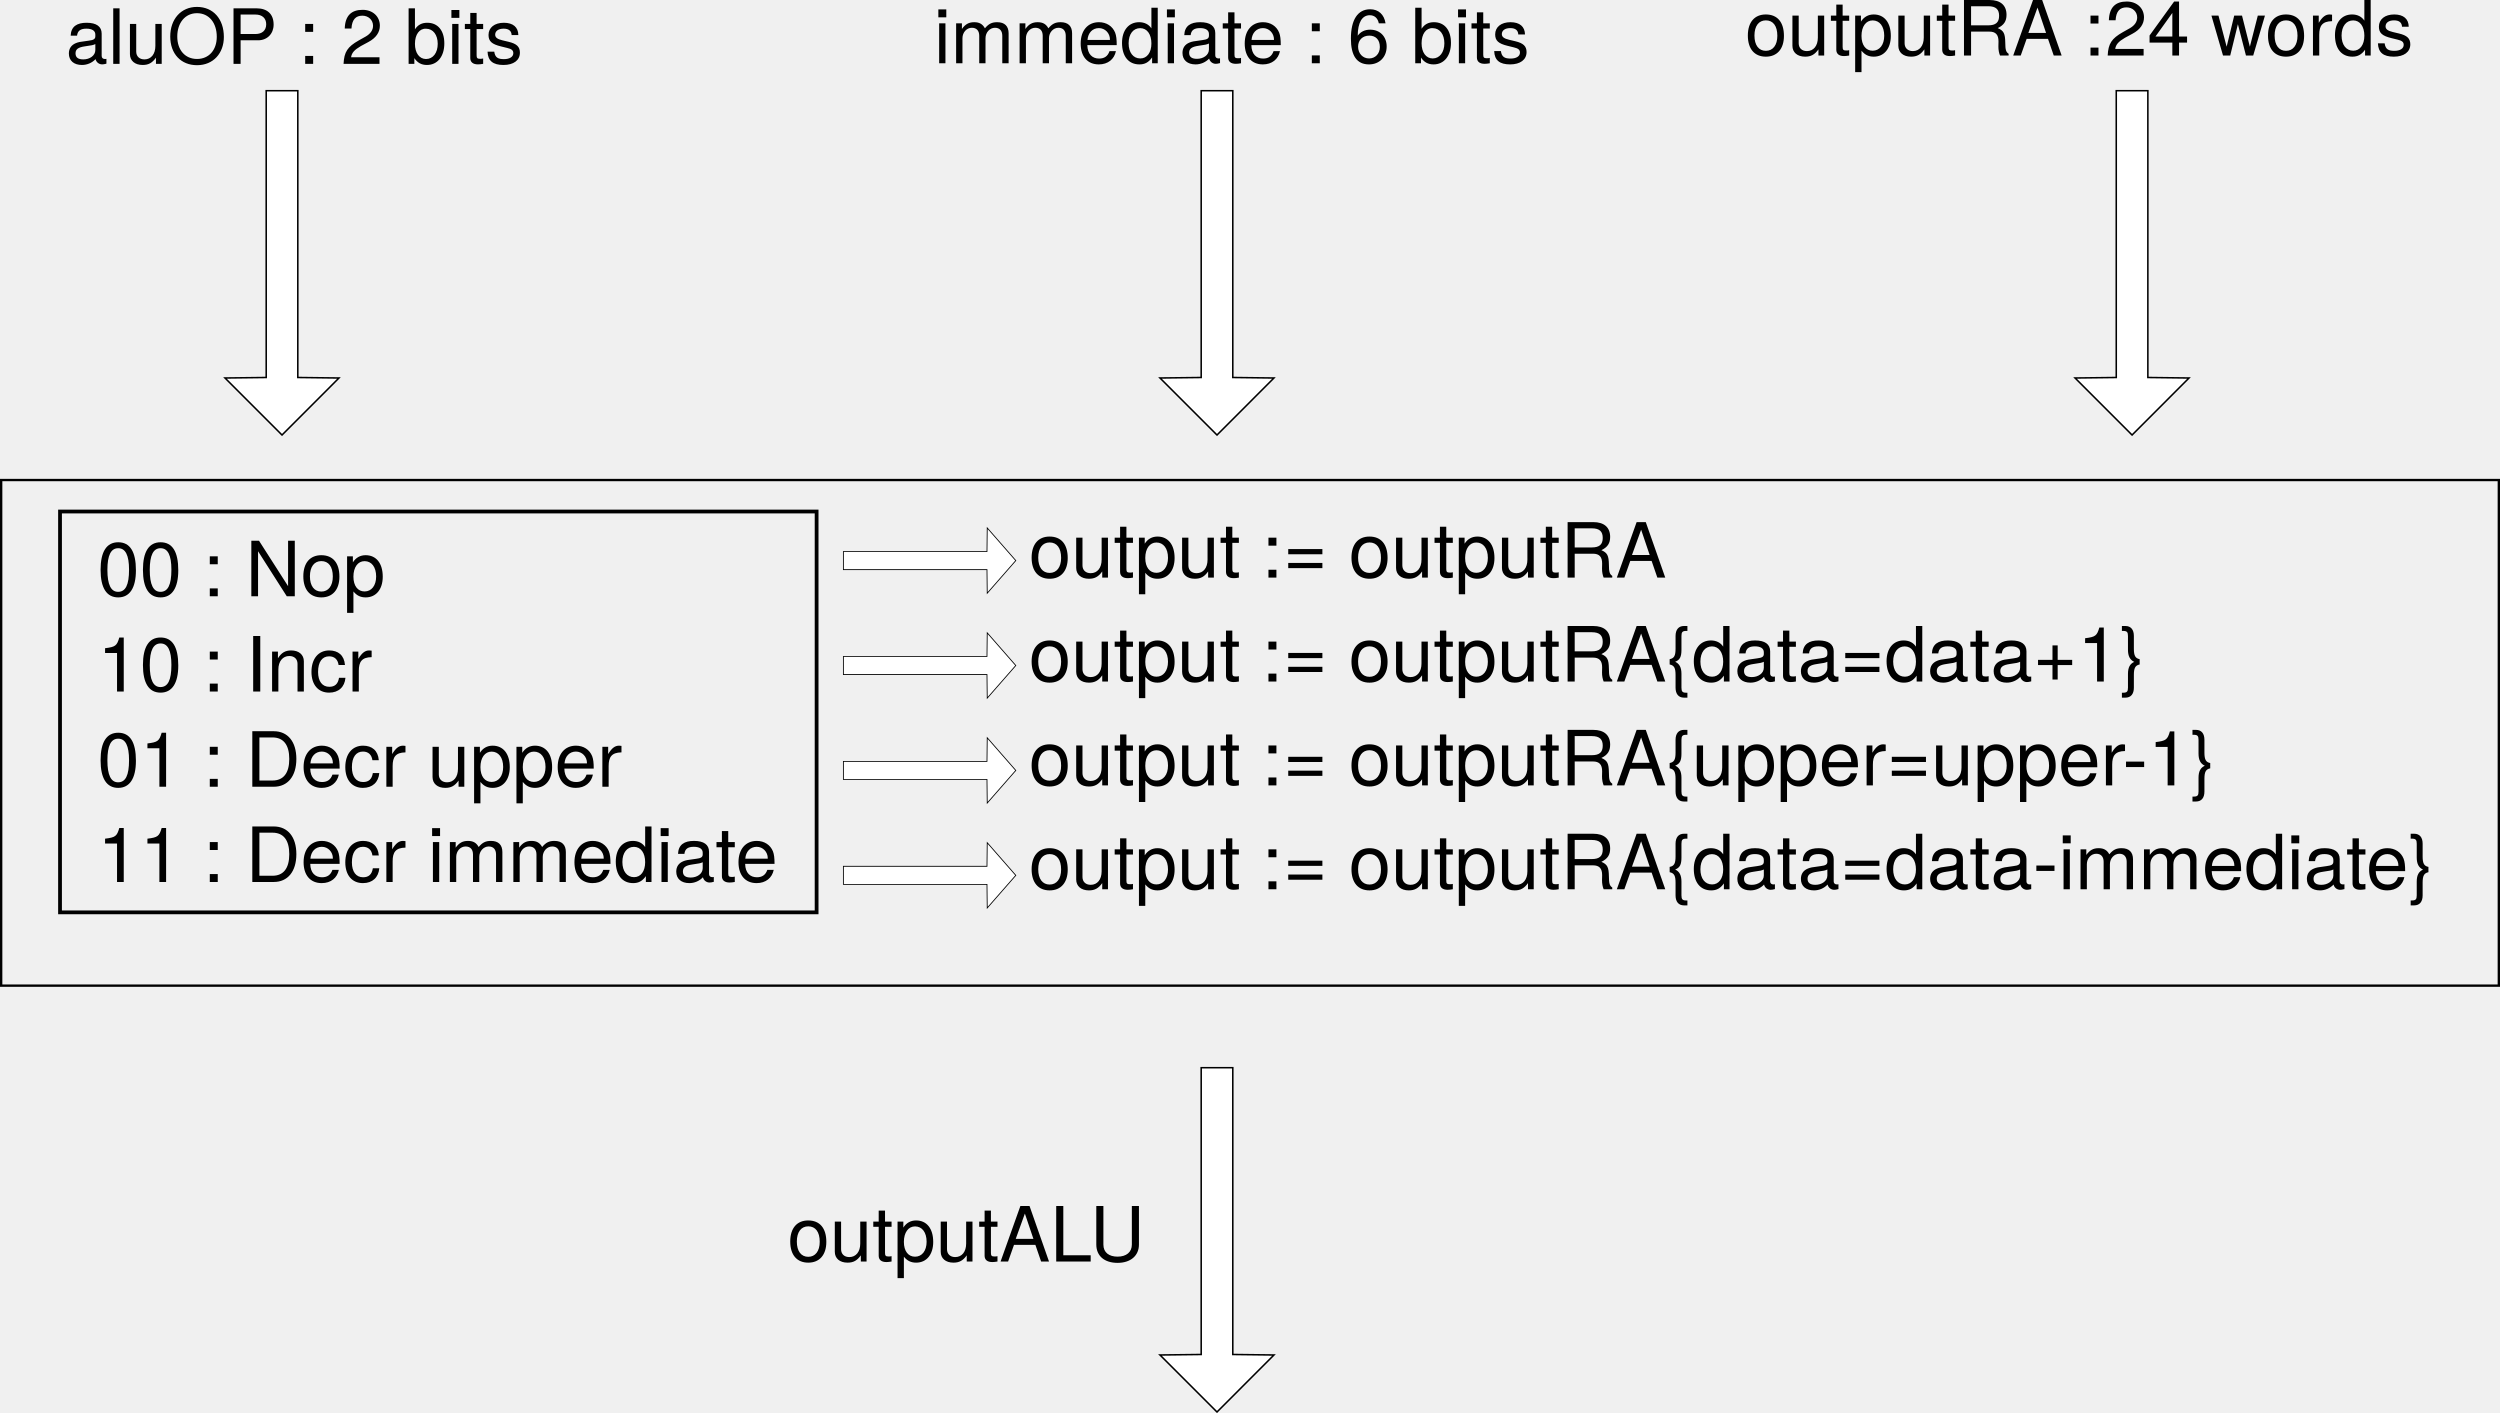
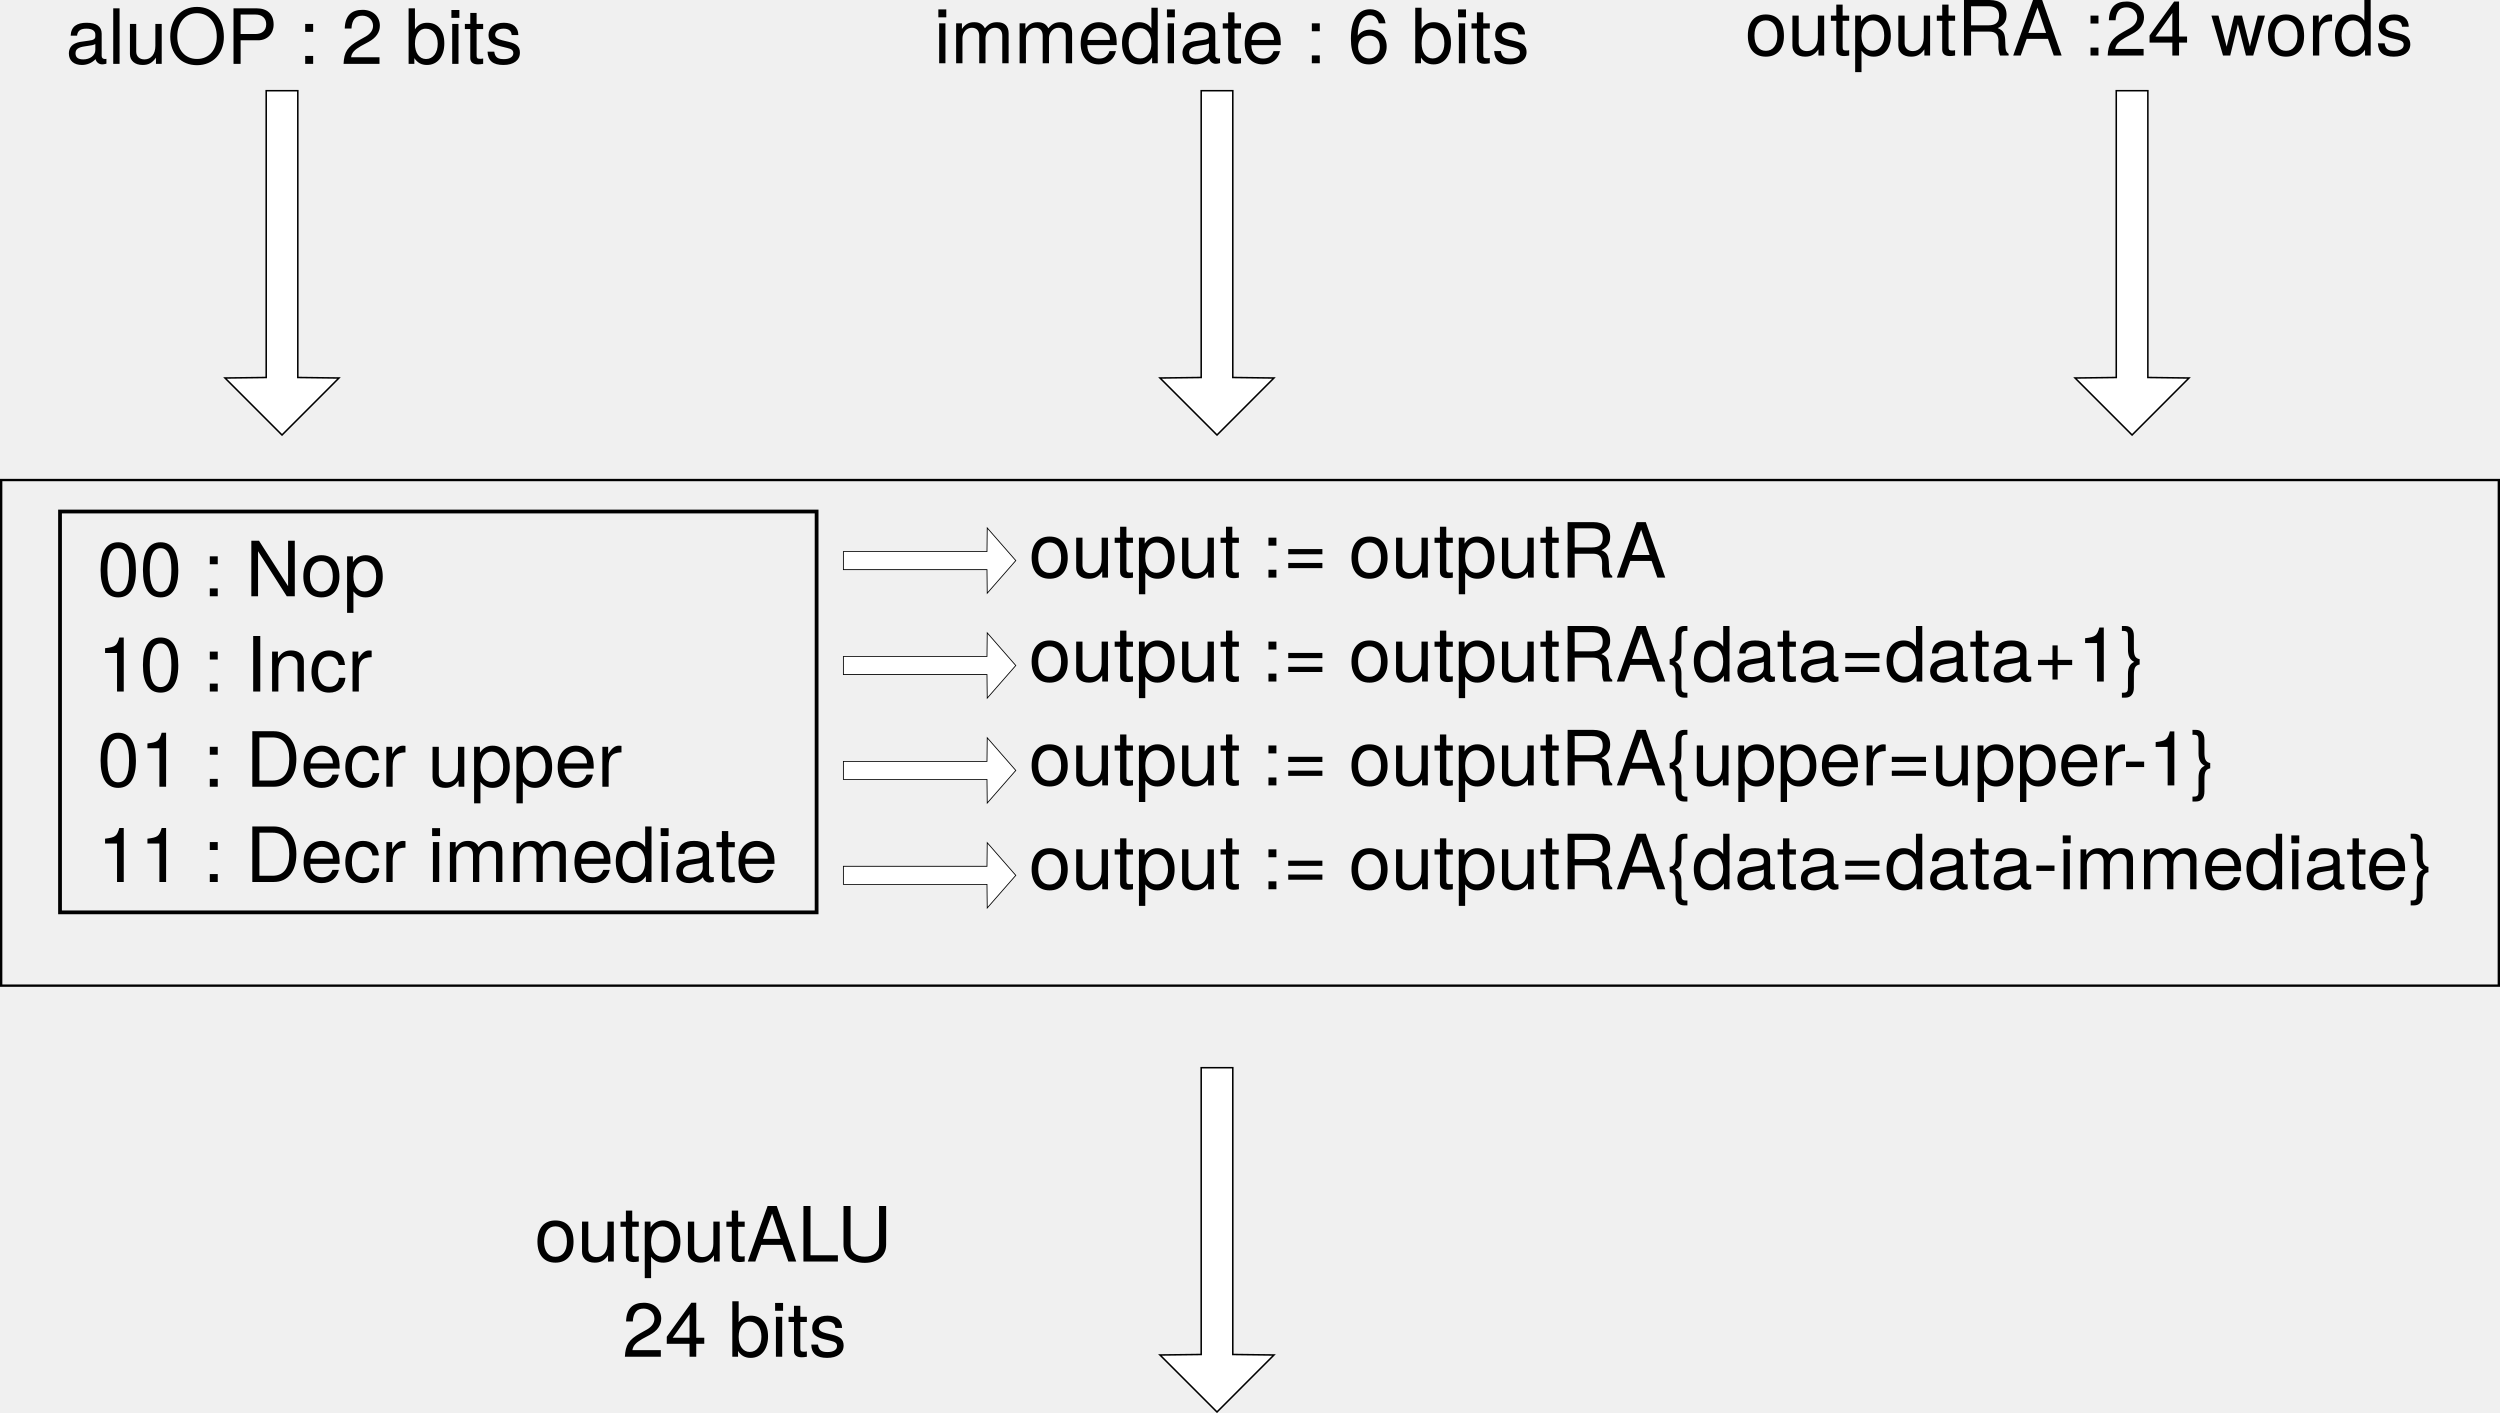
<svg xmlns="http://www.w3.org/2000/svg" width="721.888" height="407.949" id="svg3035" version="1.1">
  <defs id="defs3037" />
  <g id="layer1" transform="translate(-8.22587,-30.8011)">
    <text xml:space="preserve" style="font-size:22px;font-style:normal;font-variant:normal;font-weight:normal;font-stretch:normal;line-height:125%;letter-spacing:0px;word-spacing:0px;fill:#000000;fill-opacity:1;stroke:none;font-family:TeXGyreHeros;-inkscape-font-specification:TeXGyreHeros" x="54.548" y="71.504" id="text3098">
      <tspan id="tspan3100" x="54.548" y="71.504" />
    </text>
    <text xml:space="preserve" style="font-size:22px;font-style:normal;font-variant:normal;font-weight:normal;font-stretch:normal;line-height:125%;letter-spacing:0px;word-spacing:0px;fill:#000000;fill-opacity:1;stroke:none;font-family:TeXGyreHeros;-inkscape-font-specification:TeXGyreHeros" x="27.193" y="49.237" id="text3102">
      <tspan id="tspan3104" x="27.193" y="49.237">aluOP : 2 bits</tspan>
    </text>
    <path style="fill:#ffffff;fill-opacity:1;stroke:#000000;stroke-width:0.449" d="m 355.076,56.989 0,82.815 -11.903,0.145 16.465,16.465 16.447,-16.465 -11.885,-0.145 0,-82.815 -9.123,0 z" id="rect3001-3-4-5" />
    <text xml:space="preserve" style="font-size:22px;font-style:normal;font-variant:normal;font-weight:normal;font-stretch:normal;line-height:125%;letter-spacing:0px;word-spacing:0px;fill:#000000;fill-opacity:1;stroke:none;font-family:TeXGyreHeros;-inkscape-font-specification:TeXGyreHeros" x="277.867" y="49.072" id="text3124">
      <tspan id="tspan3126" x="277.867" y="49.072">immediate : 6 bits</tspan>
    </text>
    <text xml:space="preserve" style="font-size:22px;font-style:normal;font-variant:normal;font-weight:normal;font-stretch:normal;text-align:center;line-height:125%;letter-spacing:0px;word-spacing:0px;text-anchor:middle;fill:#000000;fill-opacity:1;stroke:none;font-family:TeXGyreHeros;-inkscape-font-specification:TeXGyreHeros" x="623.914" y="46.839" id="text3146">
      <tspan x="623.914" y="46.839" id="tspan3150">outputRA :24 words</tspan>
    </text>
    <rect style="fill:none;stroke:#000000;stroke-width:0.677" id="rect3152" width="721.211" height="145.998" x="8.564" y="169.413" />
    <rect style="fill:none;stroke:#000000;stroke-width:1.089" id="rect3154" width="218.468" height="115.745" x="25.558" y="178.504" />
    <text xml:space="preserve" style="font-size:22px;font-style:normal;font-variant:normal;font-weight:normal;font-stretch:normal;line-height:125%;letter-spacing:0px;word-spacing:0px;fill:#000000;fill-opacity:1;stroke:none;font-family:TeXGyreHeros;-inkscape-font-specification:TeXGyreHeros" x="36.315" y="202.98" id="text3156">
      <tspan id="tspan3158" x="36.315" y="202.98">00 : Nop </tspan>
      <tspan x="36.315" y="230.48" id="tspan3160">10 : Incr </tspan>
      <tspan x="36.315" y="257.98" id="tspan3162">01 : Decr upper</tspan>
      <tspan x="36.315" y="285.48" id="tspan3164">11 : Decr immediate</tspan>
    </text>
    <path style="fill:#ffffff;fill-opacity:1;stroke:#000000;stroke-width:0.241" d="m 251.761,280.954 41.461,0 0.073,-6.814 8.243,9.426 -8.243,9.415 -0.073,-6.804 -41.461,0 0,-5.223 z" id="rect3001-3-4-4-1-7" />
-     <text xml:space="preserve" style="font-size:22px;font-style:normal;font-variant:normal;font-weight:normal;font-stretch:normal;line-height:125%;letter-spacing:0px;word-spacing:0px;fill:#000000;fill-opacity:1;stroke:none;font-family:TeXGyreHeros;-inkscape-font-specification:TeXGyreHeros" x="235.614" y="395.073" id="text3245">
+     <text xml:space="preserve" style="font-size:22px;font-style:normal;font-variant:normal;font-weight:normal;font-stretch:normal;line-height:125%;letter-spacing:0px;word-spacing:0px;fill:#000000;fill-opacity:1;stroke:none;font-family:TeXGyreHeros;-inkscape-font-specification:TeXGyreHeros;text-anchor:middle;text-align:center" x="286.4" y="395.073" id="text3245">
      <tspan id="tspan3247" x="235.614" y="395.073">outputALU</tspan>
+       <tspan x="235.614" y="422.573" id="tspan4063">24 bits</tspan>
    </text>
    <text xml:space="preserve" style="font-size:22px;font-style:normal;font-variant:normal;font-weight:normal;font-stretch:normal;line-height:125%;letter-spacing:0px;word-spacing:0px;fill:#000000;fill-opacity:1;stroke:none;font-family:TeXGyreHeros;-inkscape-font-specification:TeXGyreHeros" x="305.315" y="197.595" id="text3251">
      <tspan id="tspan3253" x="305.315" y="197.595">output := outputRA</tspan>
    </text>
    <text xml:space="preserve" style="font-size:22px;font-style:normal;font-variant:normal;font-weight:normal;font-stretch:normal;line-height:125%;letter-spacing:0px;word-spacing:0px;fill:#000000;fill-opacity:1;stroke:none;font-family:TeXGyreHeros;-inkscape-font-specification:TeXGyreHeros" x="305.315" y="227.59" id="text3255">
      <tspan id="tspan3257" x="305.315" y="227.59">output := outputRA{data=data+1}</tspan>
    </text>
    <text xml:space="preserve" style="font-size:22px;font-style:normal;font-variant:normal;font-weight:normal;font-stretch:normal;line-height:125%;letter-spacing:0px;word-spacing:0px;fill:#000000;fill-opacity:1;stroke:none;font-family:TeXGyreHeros;-inkscape-font-specification:TeXGyreHeros" x="305.315" y="287.58" id="text3259">
      <tspan id="tspan3261" x="305.315" y="287.58">output := outputRA{data=data-immediate}</tspan>
    </text>
    <path style="fill:#ffffff;fill-opacity:1;stroke:#000000;stroke-width:0.241" d="m 251.761,250.656 41.461,0 0.073,-6.814 8.243,9.426 -8.243,9.415 -0.073,-6.804 -41.461,0 0,-5.223 z" id="rect3001-3-4-4-1-7-6" />
    <path style="fill:#ffffff;fill-opacity:1;stroke:#000000;stroke-width:0.241" d="m 251.761,220.358 41.461,0 0.073,-6.814 8.243,9.426 -8.243,9.415 -0.073,-6.804 -41.461,0 0,-5.223 z" id="rect3001-3-4-4-1-7-5" />
    <path style="fill:#ffffff;fill-opacity:1;stroke:#000000;stroke-width:0.241" d="m 251.761,190.06 41.461,0 0.073,-6.814 8.243,9.426 -8.243,9.415 -0.073,-6.804 -41.461,0 0,-5.223 z" id="rect3001-3-4-4-1-7-5-2" />
    <text xml:space="preserve" style="font-size:22px;font-style:normal;font-variant:normal;font-weight:normal;font-stretch:normal;line-height:125%;letter-spacing:0px;word-spacing:0px;fill:#000000;fill-opacity:1;stroke:none;font-family:TeXGyreHeros;-inkscape-font-specification:TeXGyreHeros" x="305.315" y="257.585" id="text3335">
      <tspan id="tspan3337" x="305.315" y="257.585">output := outputRA{upper=upper-1}</tspan>
    </text>
    <path style="fill:#ffffff;fill-opacity:1;stroke:#000000;stroke-width:0.449" d="m 85.095,56.989 0,82.815 -11.903,0.145 16.465,16.465 16.447,-16.465 -11.885,-0.145 0,-82.815 -9.123,0 z" id="rect3001-3-4-5-0" />
    <path style="fill:#ffffff;fill-opacity:1;stroke:#000000;stroke-width:0.449" d="m 619.307,56.989 0,82.815 -11.903,0.145 16.465,16.465 16.447,-16.465 -11.885,-0.145 0,-82.815 -9.123,0 z" id="rect3001-3-4-5-88" />
    <path style="fill:#ffffff;fill-opacity:1;stroke:#000000;stroke-width:0.449" d="m 355.076,339.1 0,82.815 -11.903,0.145 16.465,16.465 16.447,-16.465 -11.885,-0.145 0,-82.815 -9.123,0 z" id="rect3001-3-4-5-5" />
  </g>
</svg>
